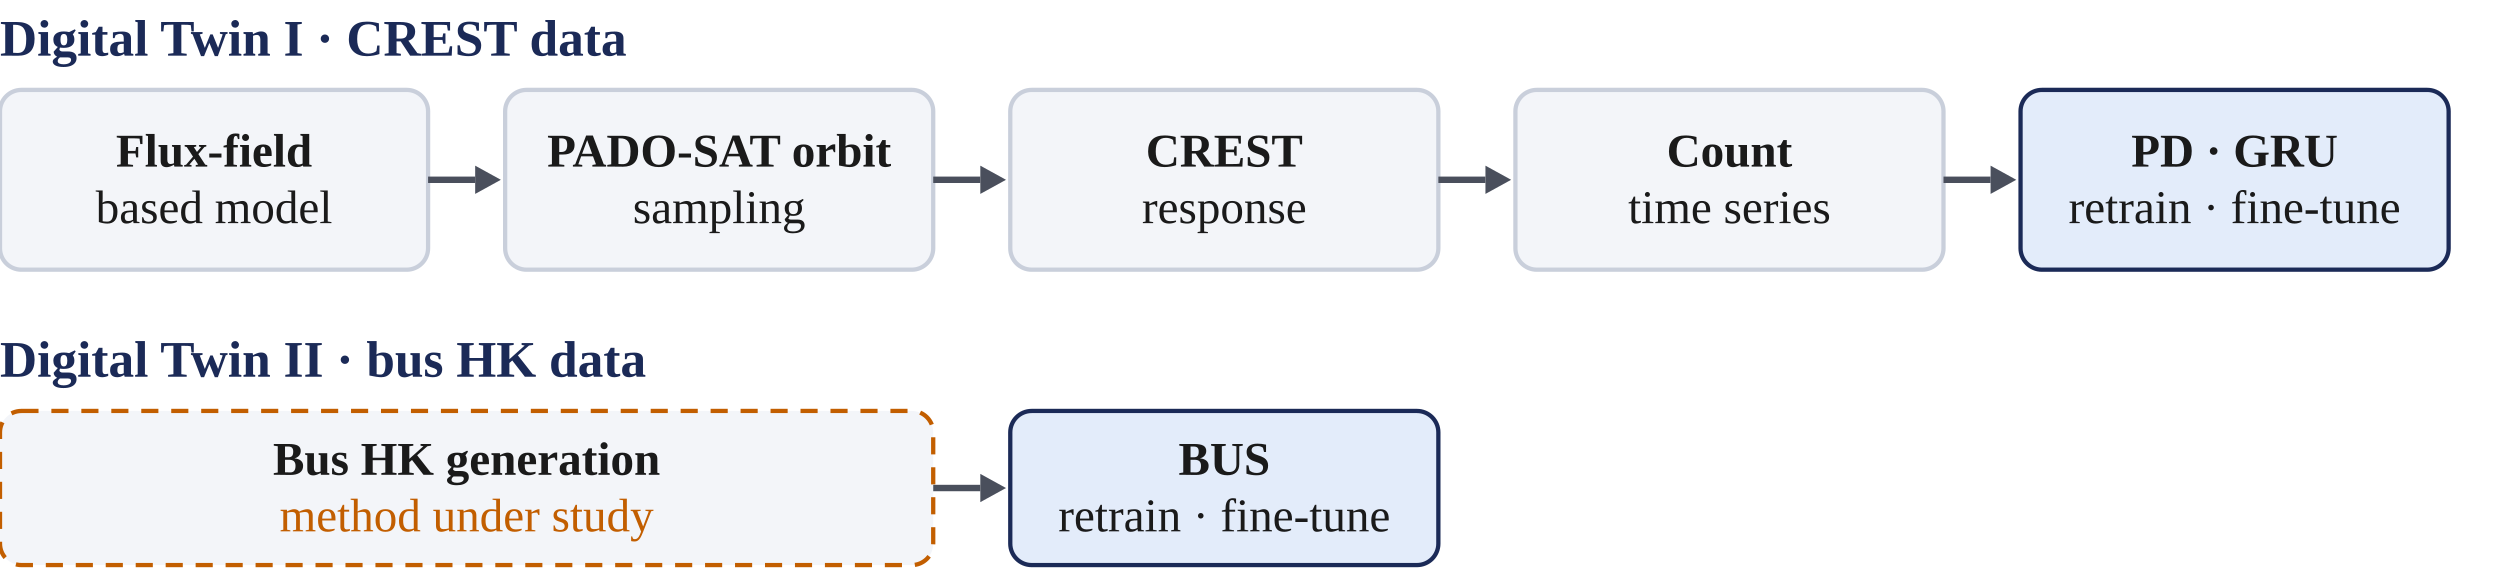
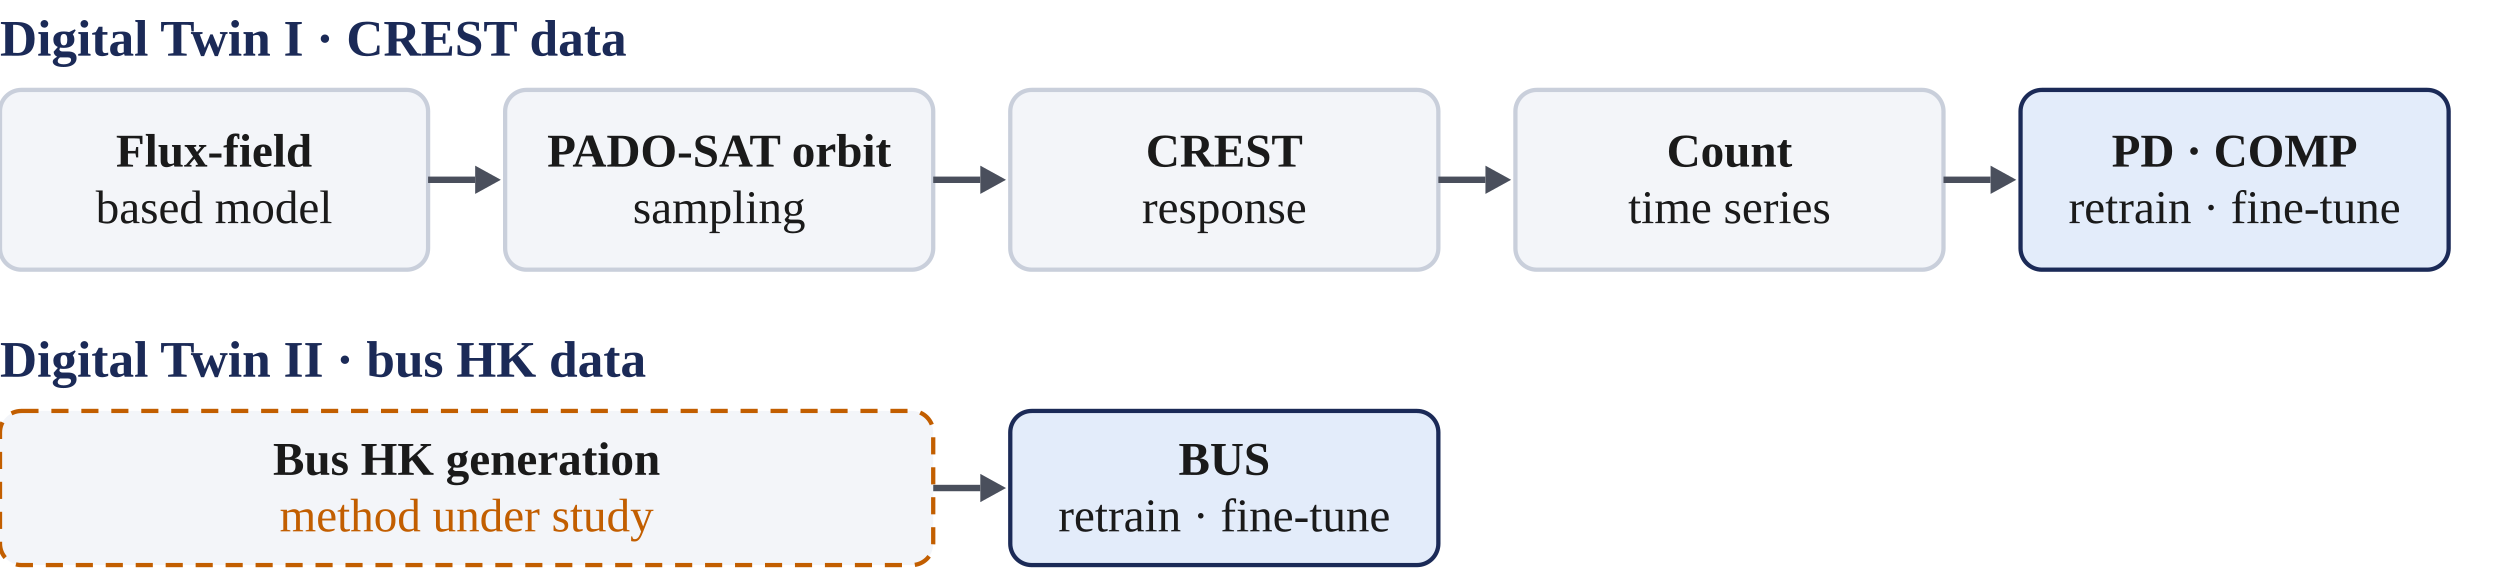
<svg xmlns="http://www.w3.org/2000/svg" width="1168" height="270" viewBox="0 0 1168 270">
  <text x="0" y="26" font-family="Cambria, Georgia, Times New Roman, serif" font-size="24" font-weight="700" fill="#1b2a57" text-anchor="start">Digital Twin I · CREST data</text>
  <rect x="0" y="42" width="200" height="84" rx="10" fill="#f3f5f9" stroke="#c9cfdb" stroke-width="2" />
  <text x="100" y="77.84" font-family="Cambria, Georgia, Times New Roman, serif" font-size="22" font-weight="700" fill="#1a1a1a" text-anchor="middle">Flux-field</text>
  <text x="100" y="104.24" font-family="Cambria, Georgia, Times New Roman, serif" font-size="22" font-weight="400" fill="#1a1a1a" text-anchor="middle">based model</text>
  <line x1="200" y1="84" x2="222" y2="84" stroke="#4a4f5c" stroke-width="3" />
  <polygon points="234,84 222.0,77.4 222.0,90.6" fill="#4a4f5c" />
  <rect x="236" y="42" width="200" height="84" rx="10" fill="#f3f5f9" stroke="#c9cfdb" stroke-width="2" />
  <text x="336" y="77.84" font-family="Cambria, Georgia, Times New Roman, serif" font-size="22" font-weight="700" fill="#1a1a1a" text-anchor="middle">PADO-SAT orbit</text>
  <text x="336" y="104.24" font-family="Cambria, Georgia, Times New Roman, serif" font-size="22" font-weight="400" fill="#1a1a1a" text-anchor="middle">sampling</text>
  <line x1="436" y1="84" x2="458" y2="84" stroke="#4a4f5c" stroke-width="3" />
  <polygon points="470,84 458.0,77.4 458.0,90.6" fill="#4a4f5c" />
  <rect x="472" y="42" width="200" height="84" rx="10" fill="#f3f5f9" stroke="#c9cfdb" stroke-width="2" />
  <text x="572" y="77.84" font-family="Cambria, Georgia, Times New Roman, serif" font-size="22" font-weight="700" fill="#1a1a1a" text-anchor="middle">CREST</text>
  <text x="572" y="104.24" font-family="Cambria, Georgia, Times New Roman, serif" font-size="22" font-weight="400" fill="#1a1a1a" text-anchor="middle">response</text>
  <line x1="672" y1="84" x2="694" y2="84" stroke="#4a4f5c" stroke-width="3" />
  <polygon points="706,84 694.0,77.4 694.0,90.6" fill="#4a4f5c" />
  <rect x="708" y="42" width="200" height="84" rx="10" fill="#f3f5f9" stroke="#c9cfdb" stroke-width="2" />
  <text x="808" y="77.84" font-family="Cambria, Georgia, Times New Roman, serif" font-size="22" font-weight="700" fill="#1a1a1a" text-anchor="middle">Count</text>
  <text x="808" y="104.24" font-family="Cambria, Georgia, Times New Roman, serif" font-size="22" font-weight="400" fill="#1a1a1a" text-anchor="middle">time series</text>
  <line x1="908" y1="84" x2="930" y2="84" stroke="#4a4f5c" stroke-width="3" />
  <polygon points="942,84 930.0,77.4 930.0,90.6" fill="#4a4f5c" />
  <rect x="944" y="42" width="200" height="84" rx="10" fill="#e3ecfa" stroke="#1b2a57" stroke-width="2" />
-   <text x="1044" y="77.84" font-family="Cambria, Georgia, Times New Roman, serif" font-size="22" font-weight="700" fill="#1a1a1a" text-anchor="middle">PD · GRU</text>
+   <text x="1044" y="77.84" font-family="Cambria, Georgia, Times New Roman, serif" font-size="22" font-weight="700" fill="#1a1a1a" text-anchor="middle">PD · COMP</text>
  <text x="1044" y="104.24" font-family="Cambria, Georgia, Times New Roman, serif" font-size="22" font-weight="400" fill="#1a1a1a" text-anchor="middle">retrain · fine-tune</text>
  <text x="0" y="176" font-family="Cambria, Georgia, Times New Roman, serif" font-size="24" font-weight="700" fill="#1b2a57" text-anchor="start">Digital Twin II · bus HK data</text>
  <rect x="0" y="192" width="436" height="72" rx="10" fill="#f3f5f9" stroke="#c25e00" stroke-width="2" stroke-dasharray="8 6" />
  <text x="218" y="221.84" font-family="Cambria, Georgia, Times New Roman, serif" font-size="22" font-weight="700" fill="#1a1a1a" text-anchor="middle">Bus HK generation</text>
  <text x="218" y="248.24" font-family="Cambria, Georgia, Times New Roman, serif" font-size="22" font-weight="400" fill="#c25e00" text-anchor="middle">method under study</text>
  <line x1="436" y1="228" x2="458" y2="228" stroke="#4a4f5c" stroke-width="3" />
  <polygon points="470,228 458.0,221.4 458.0,234.6" fill="#4a4f5c" />
  <rect x="472" y="192" width="200" height="72" rx="10" fill="#e3ecfa" stroke="#1b2a57" stroke-width="2" />
  <text x="572" y="221.84" font-family="Cambria, Georgia, Times New Roman, serif" font-size="22" font-weight="700" fill="#1a1a1a" text-anchor="middle">BUS</text>
  <text x="572" y="248.24" font-family="Cambria, Georgia, Times New Roman, serif" font-size="22" font-weight="400" fill="#1a1a1a" text-anchor="middle">retrain · fine-tune</text>
</svg>
